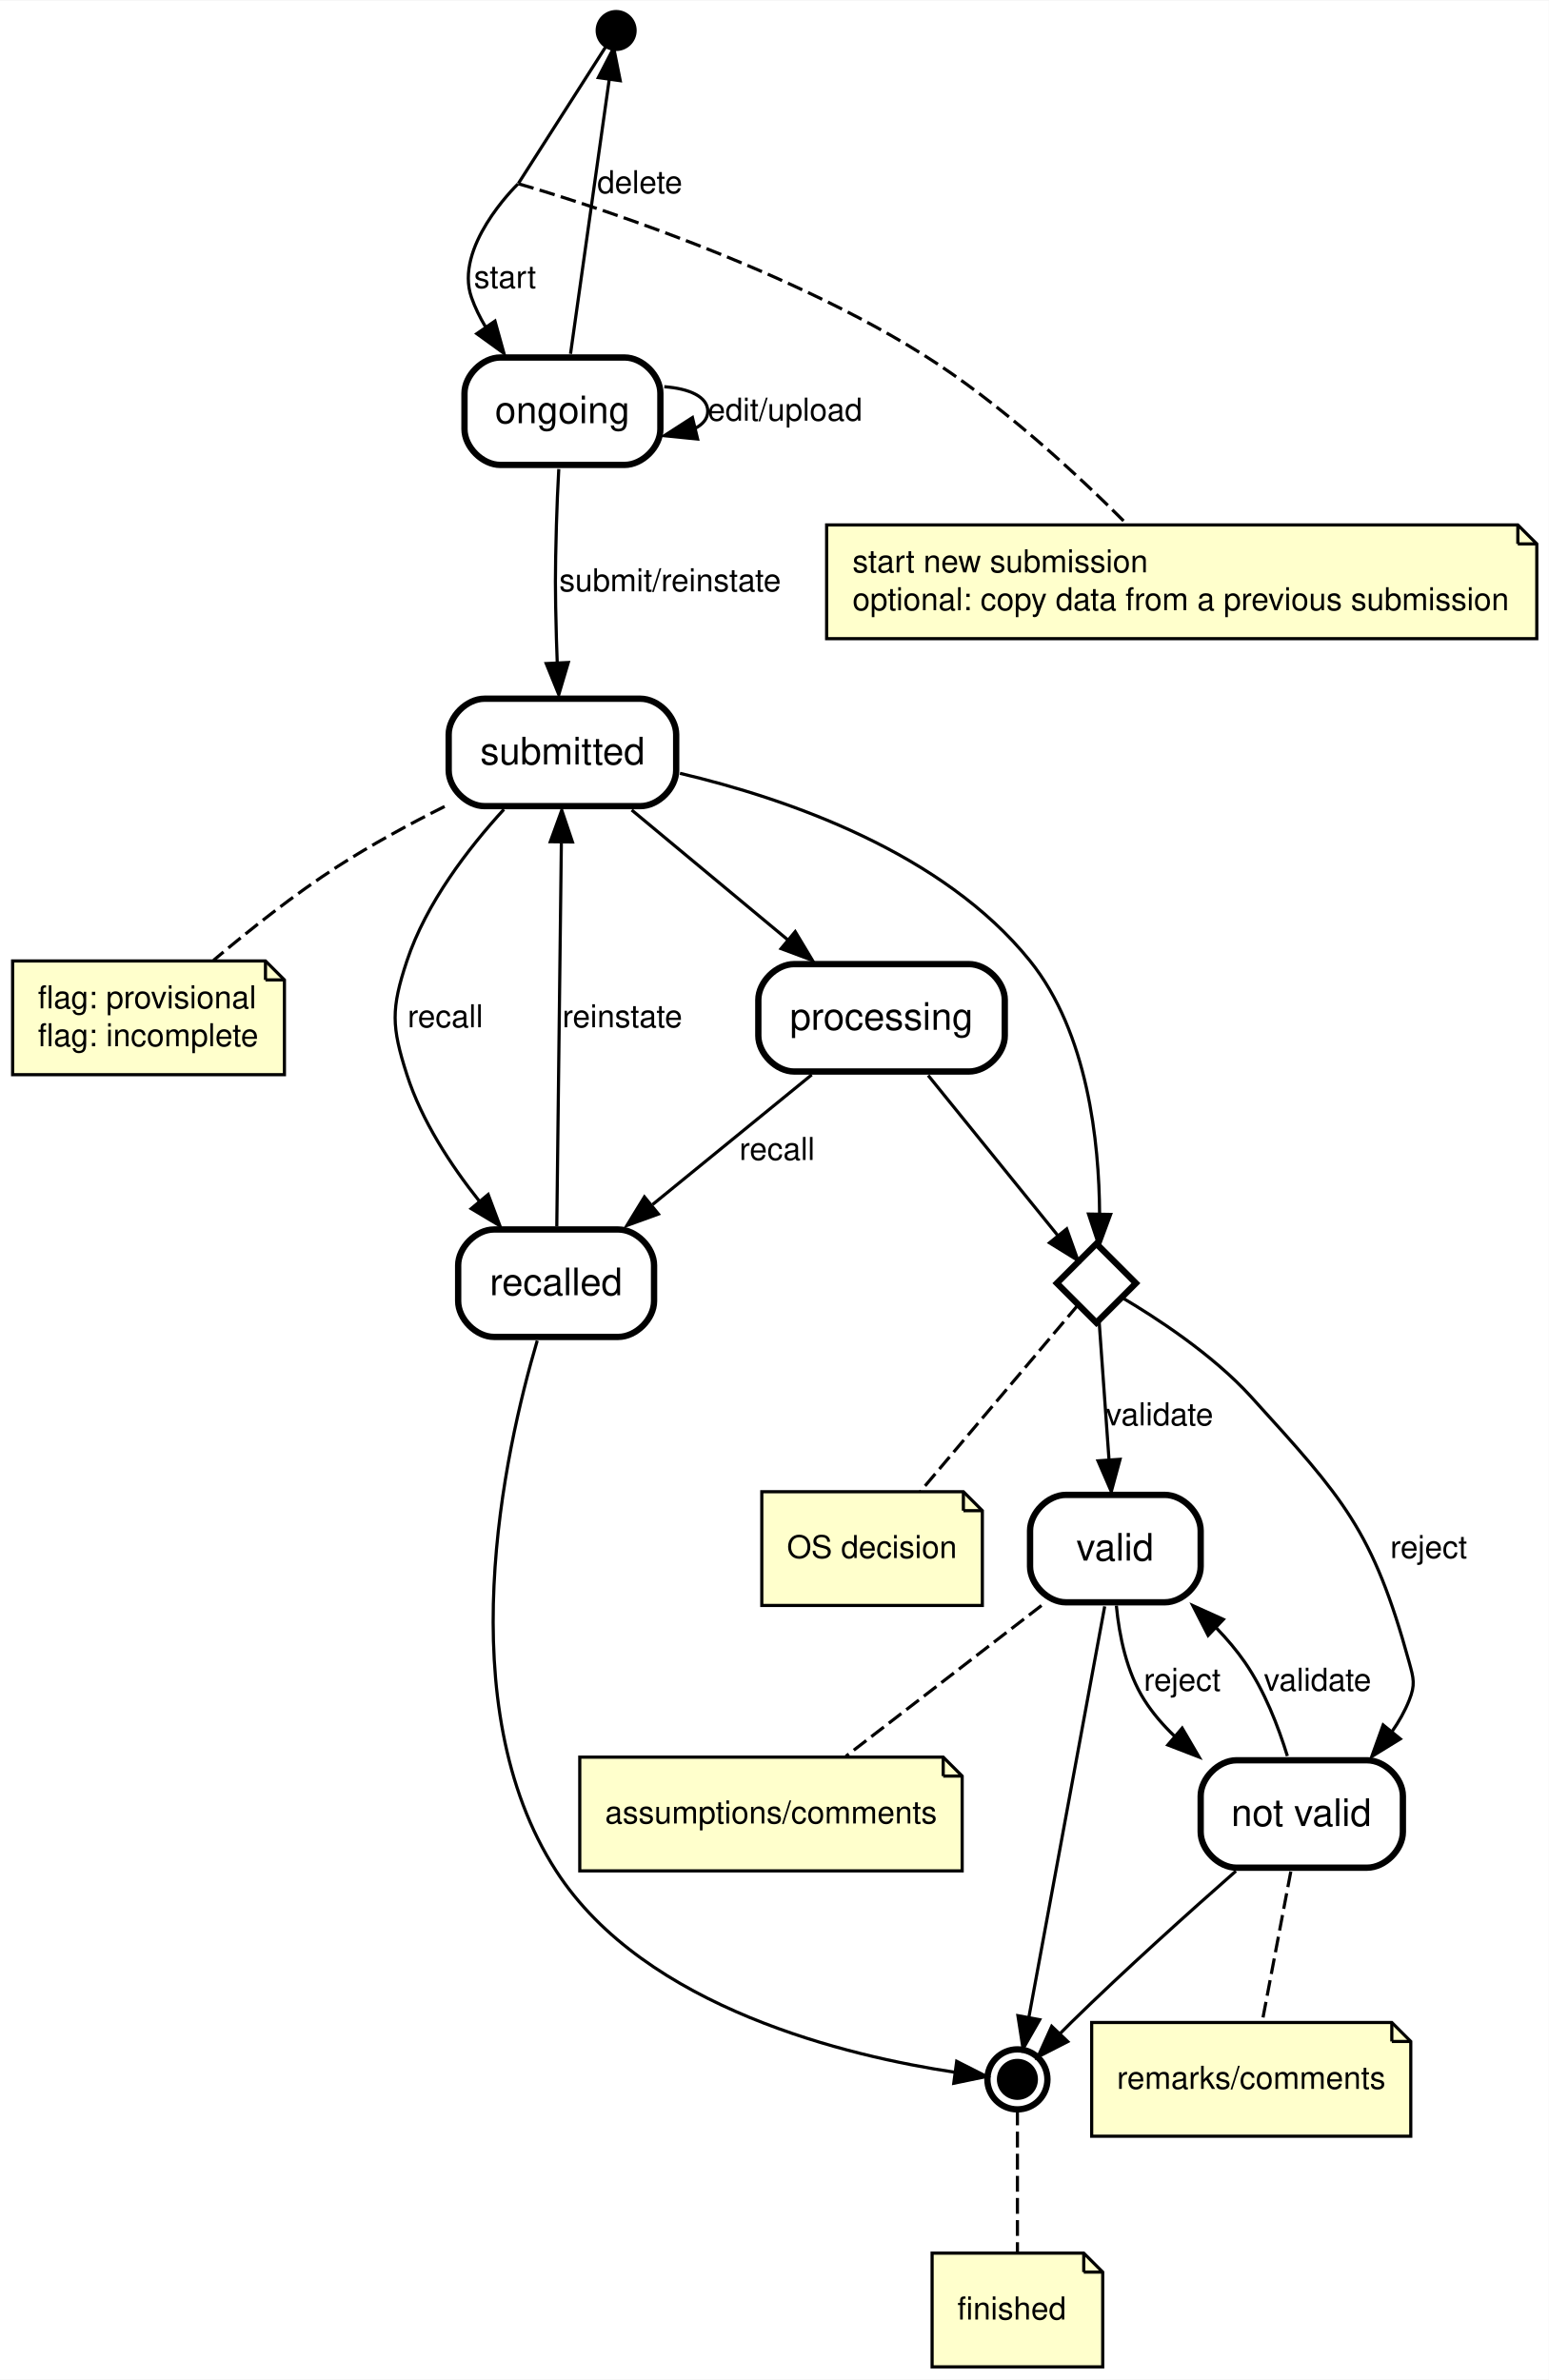
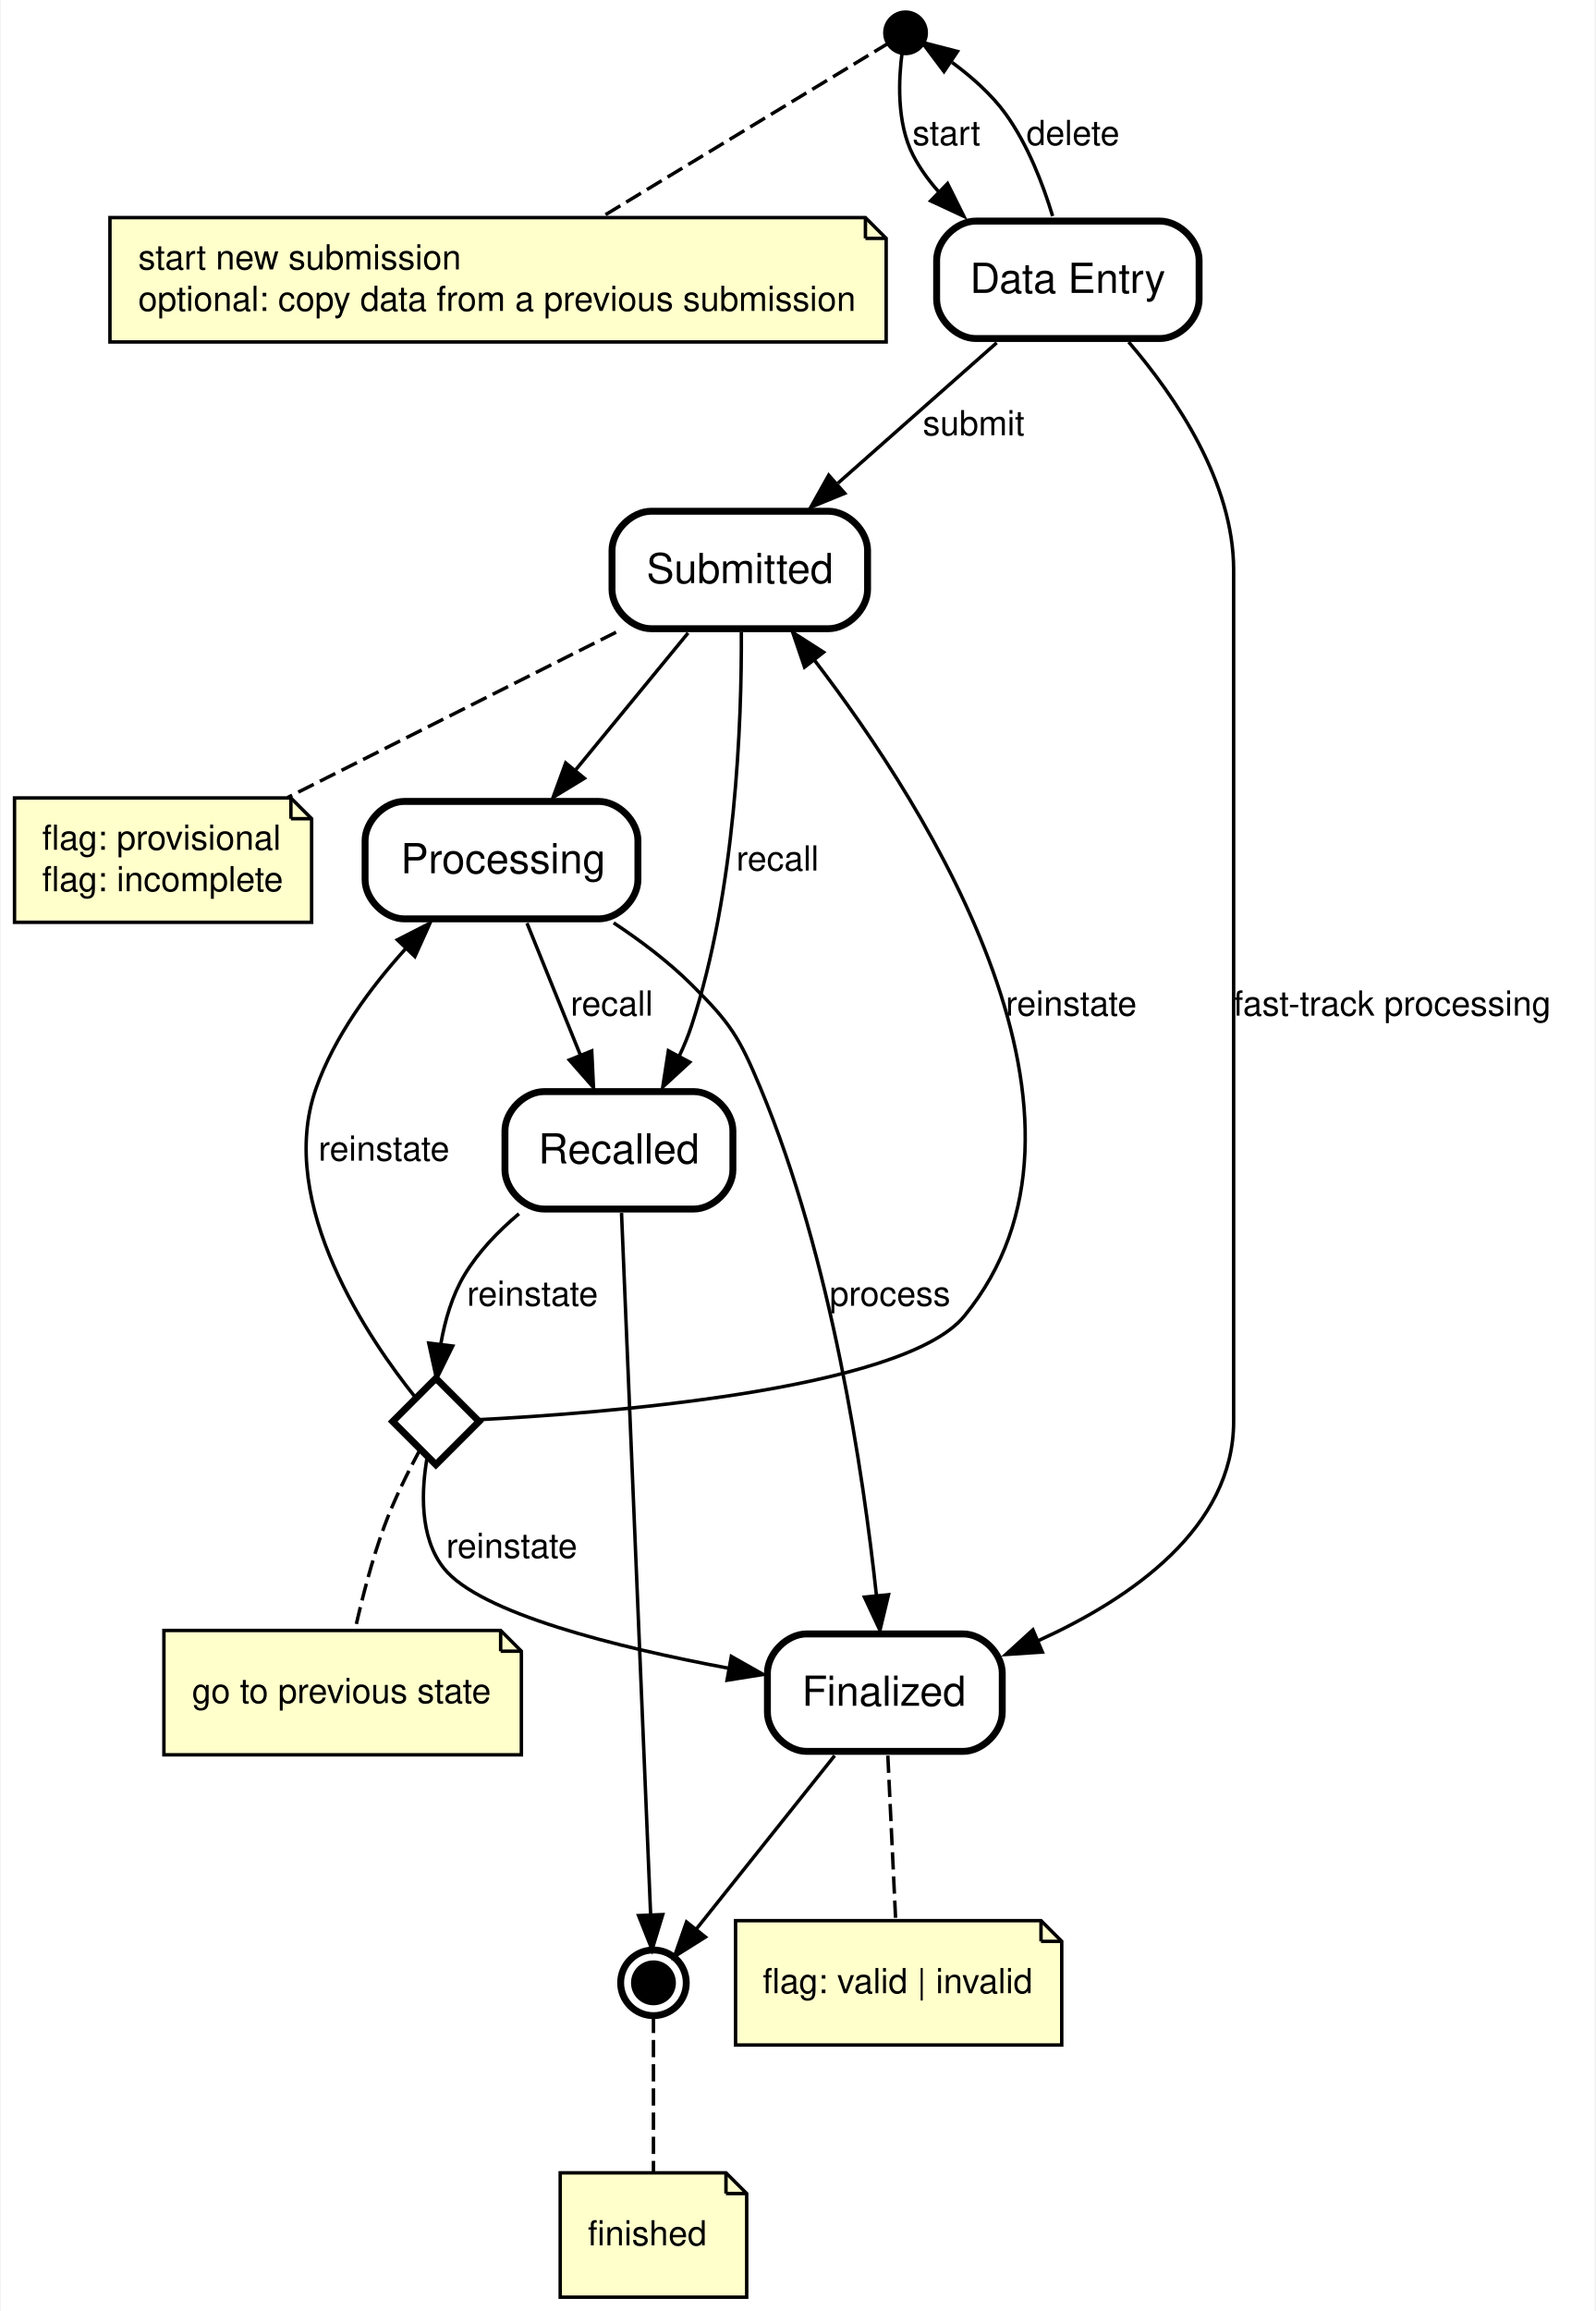
- <svg xmlns="http://www.w3.org/2000/svg" width="490pt" height="753pt" viewBox="0.00 0.00 490.20 753.00">
-   <g id="graph0" class="graph" transform="scale(1 1) rotate(0) translate(4 749)">
-     <polygon fill="#ffffff" stroke="transparent" points="-4,4 -4,-749 486.198,-749 486.198,4 -4,4" />
+ <svg xmlns="http://www.w3.org/2000/svg" width="462pt" height="669pt" viewBox="0.00 0.00 461.58 669.00">
+   <g id="graph0" class="graph" transform="scale(1 1) rotate(0) translate(4 665)">
+     <polygon fill="#ffffff" stroke="transparent" points="-4,4 -4,-665 457.579,-665 457.579,4 -4,4" />
    <g id="node1" class="node">
-       <ellipse fill="#000000" stroke="#000000" stroke-width="2" cx="191.007" cy="-739.5" rx="5.5" ry="5.5" />
+       <ellipse fill="#000000" stroke="#000000" stroke-width="2" cx="258.007" cy="-655.5" rx="5.5" ry="5.5" />
+     </g>
+     <g id="node4" class="node">
+       <polygon fill="#ffffff" stroke="transparent" stroke-width="2" points="344.007,-602 266.007,-602 266.007,-566 344.007,-566 344.007,-602" />
+       <text text-anchor="start" x="276.669" y="-580.2" font-family="Helvetica,sans-Serif" font-size="12.00" fill="#000000">Data Entry</text>
+       <path fill="none" stroke="#000000" stroke-width="2" d="M278.341,-567C278.341,-567 331.674,-567 331.674,-567 337.341,-567 343.007,-572.667 343.007,-578.333 343.007,-578.333 343.007,-589.667 343.007,-589.667 343.007,-595.333 337.341,-601 331.674,-601 331.674,-601 278.341,-601 278.341,-601 272.674,-601 267.007,-595.333 267.007,-589.667 267.007,-589.667 267.007,-578.333 267.007,-578.333 267.007,-572.667 272.674,-567 278.341,-567" />
    </g>
    <g id="edge7" class="edge">
-       <path fill="none" stroke="#000000" d="M187.922,-734.672C180.326,-722.788 161.25,-692.944 160.065,-691.091" />
+       <path fill="none" stroke="#000000" d="M257.023,-649.843C256.034,-642.512 255.281,-629.54 260.224,-620 262.186,-616.213 264.742,-612.688 267.638,-609.441" />
+       <polygon fill="#000000" stroke="#000000" points="270.168,-611.863 274.895,-602.381 265.286,-606.846 270.168,-611.863" />
+       <text text-anchor="start" x="260.007" y="-623" font-family="Helvetica,sans-Serif" font-size="10.00" fill="#000000">start   </text>
+     </g>
+     <g id="node9" class="node">
+       <polygon fill="#ffffcc" stroke="#000000" points="246.389,-602 27.626,-602 27.626,-566 252.389,-566 252.389,-596 246.389,-602" />
+       <polyline fill="none" stroke="#000000" points="246.389,-602 246.389,-596 " />
+       <polyline fill="none" stroke="#000000" points="252.389,-596 246.389,-596 " />
+       <text text-anchor="start" x="35.817" y="-587" font-family="Helvetica,sans-Serif" font-size="10.00" fill="#000000">start new submission</text>
+       <text text-anchor="start" x="35.817" y="-575" font-family="Helvetica,sans-Serif" font-size="10.00" fill="#000000">optional: copy data from a previous submission</text>
+     </g>
+     <g id="edge2" class="edge">
+       <path fill="none" stroke="#000000" stroke-dasharray="5,2" d="M253.236,-652.609C239.395,-644.222 198.403,-619.384 169.745,-602.019" />
    </g>
    <g id="node2" class="node">
-       <polygon fill="#ffffff" stroke="transparent" stroke-width="2" points="211.007,-529 137.007,-529 137.007,-493 211.007,-493 211.007,-529" />
-       <text text-anchor="start" x="148.002" y="-507.2" font-family="Helvetica,sans-Serif" font-size="12.00" fill="#000000">submitted</text>
-       <path fill="none" stroke="#000000" stroke-width="2" d="M149.341,-494C149.341,-494 198.674,-494 198.674,-494 204.341,-494 210.007,-499.667 210.007,-505.333 210.007,-505.333 210.007,-516.667 210.007,-516.667 210.007,-522.333 204.341,-528 198.674,-528 198.674,-528 149.341,-528 149.341,-528 143.674,-528 138.007,-522.333 138.007,-516.667 138.007,-516.667 138.007,-505.333 138.007,-505.333 138.007,-499.667 143.674,-494 149.341,-494" />
+       <polygon fill="#ffffff" stroke="transparent" stroke-width="2" points="248.007,-518 172.007,-518 172.007,-482 248.007,-482 248.007,-518" />
+       <text text-anchor="start" x="183.001" y="-496.2" font-family="Helvetica,sans-Serif" font-size="12.00" fill="#000000">Submitted</text>
+       <path fill="none" stroke="#000000" stroke-width="2" d="M184.341,-483C184.341,-483 235.674,-483 235.674,-483 241.341,-483 247.007,-488.667 247.007,-494.333 247.007,-494.333 247.007,-505.667 247.007,-505.667 247.007,-511.333 241.341,-517 235.674,-517 235.674,-517 184.341,-517 184.341,-517 178.674,-517 173.007,-511.333 173.007,-505.667 173.007,-505.667 173.007,-494.333 173.007,-494.333 173.007,-488.667 178.674,-483 184.341,-483" />
+     </g>
+     <g id="node5" class="node">
+       <polygon fill="#ffffff" stroke="transparent" stroke-width="2" points="181.507,-434 100.507,-434 100.507,-398 181.507,-398 181.507,-434" />
+       <text text-anchor="start" x="111.836" y="-412.2" font-family="Helvetica,sans-Serif" font-size="12.00" fill="#000000">Processing</text>
+       <path fill="none" stroke="#000000" stroke-width="2" d="M112.841,-399C112.841,-399 169.174,-399 169.174,-399 174.841,-399 180.507,-404.667 180.507,-410.333 180.507,-410.333 180.507,-421.667 180.507,-421.667 180.507,-427.333 174.841,-433 169.174,-433 169.174,-433 112.841,-433 112.841,-433 107.174,-433 101.507,-427.333 101.507,-421.667 101.507,-421.667 101.507,-410.333 101.507,-410.333 101.507,-404.667 107.174,-399 112.841,-399" />
+     </g>
+     <g id="edge11" class="edge">
+       <path fill="none" stroke="#000000" d="M195.036,-481.773C185.542,-470.215 173.106,-455.076 162.559,-442.236" />
+       <polygon fill="#000000" stroke="#000000" points="165.002,-439.697 155.95,-434.191 159.593,-444.14 165.002,-439.697" />
+       <text text-anchor="middle" x="181.397" y="-455" font-family="Helvetica,sans-Serif" font-size="10.00" fill="#000000"> </text>
    </g>
    <g id="node6" class="node">
-       <polygon fill="#ffffff" stroke="transparent" stroke-width="2" points="204.007,-361 140.007,-361 140.007,-325 204.007,-325 204.007,-361" />
-       <text text-anchor="start" x="151.006" y="-339.2" font-family="Helvetica,sans-Serif" font-size="12.00" fill="#000000">recalled</text>
-       <path fill="none" stroke="#000000" stroke-width="2" d="M152.341,-326C152.341,-326 191.674,-326 191.674,-326 197.341,-326 203.007,-331.667 203.007,-337.333 203.007,-337.333 203.007,-348.667 203.007,-348.667 203.007,-354.333 197.341,-360 191.674,-360 191.674,-360 152.341,-360 152.341,-360 146.674,-360 141.007,-354.333 141.007,-348.667 141.007,-348.667 141.007,-337.333 141.007,-337.333 141.007,-331.667 146.674,-326 152.341,-326" />
+       <polygon fill="#ffffff" stroke="transparent" stroke-width="2" points="209.007,-350 141.007,-350 141.007,-314 209.007,-314 209.007,-350" />
+       <text text-anchor="start" x="151.672" y="-328.2" font-family="Helvetica,sans-Serif" font-size="12.00" fill="#000000">Recalled</text>
+       <path fill="none" stroke="#000000" stroke-width="2" d="M153.341,-315C153.341,-315 196.674,-315 196.674,-315 202.341,-315 208.007,-320.667 208.007,-326.333 208.007,-326.333 208.007,-337.667 208.007,-337.667 208.007,-343.333 202.341,-349 196.674,-349 196.674,-349 153.341,-349 153.341,-349 147.674,-349 142.007,-343.333 142.007,-337.667 142.007,-337.667 142.007,-326.333 142.007,-326.333 142.007,-320.667 147.674,-315 153.341,-315" />
+     </g>
+     <g id="edge12" class="edge">
+       <path fill="none" stroke="#000000" d="M210.458,-481.996C210.584,-456.115 208.861,-407.197 196.007,-368 195.047,-365.069 193.823,-362.117 192.452,-359.23" />
+       <polygon fill="#000000" stroke="#000000" points="195.505,-357.517 187.706,-350.346 189.331,-360.815 195.505,-357.517" />
+       <text text-anchor="start" x="209.007" y="-413" font-family="Helvetica,sans-Serif" font-size="10.00" fill="#000000">recall   </text>
+     </g>
+     <g id="node10" class="node">
+       <polygon fill="#ffffcc" stroke="#000000" points="80.022,-434 -.007,-434 -.007,-398 86.022,-398 86.022,-428 80.022,-434" />
+       <polyline fill="none" stroke="#000000" points="80.022,-434 80.022,-428 " />
+       <polyline fill="none" stroke="#000000" points="86.022,-428 80.022,-428 " />
+       <text text-anchor="start" x="8" y="-419" font-family="Helvetica,sans-Serif" font-size="10.00" fill="#000000">flag: provisional</text>
+       <text text-anchor="start" x="8" y="-407" font-family="Helvetica,sans-Serif" font-size="10.00" fill="#000000">flag: incomplete</text>
+     </g>
+     <g id="edge3" class="edge">
+       <path fill="none" stroke="#000000" stroke-dasharray="5,2" d="M174.182,-481.98C146.101,-467.855 107.201,-448.289 79.062,-434.135" />
+     </g>
+     <g id="node3" class="node">
+       <polygon fill="#ffffff" stroke="transparent" stroke-width="2" points="287.007,-193 217.007,-193 217.007,-157 287.007,-157 287.007,-193" />
+       <text text-anchor="start" x="228.006" y="-171.2" font-family="Helvetica,sans-Serif" font-size="12.00" fill="#000000">Finalized</text>
+       <path fill="none" stroke="#000000" stroke-width="2" d="M229.341,-158C229.341,-158 274.674,-158 274.674,-158 280.341,-158 286.007,-163.667 286.007,-169.333 286.007,-169.333 286.007,-180.667 286.007,-180.667 286.007,-186.333 280.341,-192 274.674,-192 274.674,-192 229.341,-192 229.341,-192 223.674,-192 218.007,-186.333 218.007,-180.667 218.007,-180.667 218.007,-169.333 218.007,-169.333 218.007,-163.667 223.674,-158 229.341,-158" />
+     </g>
+     <g id="node8" class="node">
+       <ellipse fill="#000000" stroke="#000000" stroke-width="2" cx="185.007" cy="-91" rx="5.5" ry="5.5" />
+       <ellipse fill="none" stroke="#000000" stroke-width="2" cx="185.007" cy="-91" rx="9.5" ry="9.5" />
+     </g>
+     <g id="edge20" class="edge">
+       <path fill="none" stroke="#000000" d="M237.47,-156.773C225.486,-141.749 208.675,-120.672 197.34,-106.462" />
+       <polygon fill="#000000" stroke="#000000" points="200.054,-104.252 191.083,-98.617 194.582,-108.617 200.054,-104.252" />
+       <text text-anchor="middle" x="223.397" y="-130" font-family="Helvetica,sans-Serif" font-size="10.00" fill="#000000"> </text>
+     </g>
+     <g id="node11" class="node">
+       <polygon fill="#ffffcc" stroke="#000000" points="297.229,-109 208.786,-109 208.786,-73 303.229,-73 303.229,-103 297.229,-109" />
+       <polyline fill="none" stroke="#000000" points="297.229,-109 297.229,-103 " />
+       <polyline fill="none" stroke="#000000" points="303.229,-103 297.229,-103 " />
+       <text text-anchor="start" x="216.647" y="-88" font-family="Helvetica,sans-Serif" font-size="10.00" fill="#000000">flag: valid | invalid</text>
+     </g>
+     <g id="edge4" class="edge">
+       <path fill="none" stroke="#000000" stroke-dasharray="5,2" d="M252.875,-156.773C253.546,-142.684 254.471,-123.272 255.141,-109.191" />
+     </g>
+     <g id="edge8" class="edge">
+       <path fill="none" stroke="#000000" d="M300.592,-602.445C297.74,-611.876 293.354,-623.19 287.007,-632 282.841,-637.784 276.901,-642.936 271.48,-646.932" />
+       <polygon fill="#000000" stroke="#000000" points="269.14,-644.287 262.781,-652.761 273.036,-650.102 269.14,-644.287" />
+       <text text-anchor="start" x="293.007" y="-623" font-family="Helvetica,sans-Serif" font-size="10.00" fill="#000000">delete   </text>
+     </g>
+     <g id="edge9" class="edge">
+       <path fill="none" stroke="#000000" d="M284.394,-565.773C270.949,-553.885 253.219,-538.208 238.441,-525.141" />
+       <polygon fill="#000000" stroke="#000000" points="240.391,-522.193 230.581,-518.191 235.754,-527.437 240.391,-522.193" />
+       <text text-anchor="start" x="263.007" y="-539" font-family="Helvetica,sans-Serif" font-size="10.00" fill="#000000">submit   </text>
+     </g>
+     <g id="edge10" class="edge">
+       <path fill="none" stroke="#000000" d="M322.608,-565.999C336.308,-550.03 353.007,-525.362 353.007,-500 353.007,-500 353.007,-500 353.007,-253.5 353.007,-222.807 323.571,-202.375 296.481,-190.071" />
+       <polygon fill="#000000" stroke="#000000" points="297.621,-186.752 287.049,-186.054 294.878,-193.192 297.621,-186.752" />
+       <text text-anchor="start" x="353.007" y="-371" font-family="Helvetica,sans-Serif" font-size="10.00" fill="#000000">fast-track processing   </text>
+     </g>
+     <g id="edge17" class="edge">
+       <path fill="none" stroke="#000000" d="M173.484,-397.847C181.332,-392.651 189.363,-386.589 196.007,-380 207.386,-368.717 209.834,-364.788 216.007,-350 236.582,-300.712 245.766,-238.557 249.574,-203.142" />
+       <polygon fill="#000000" stroke="#000000" points="253.07,-203.353 250.59,-193.053 246.105,-202.652 253.07,-203.353" />
+       <text text-anchor="start" x="236.007" y="-287" font-family="Helvetica,sans-Serif" font-size="10.00" fill="#000000">process   </text>
+     </g>
+     <g id="edge16" class="edge">
+       <path fill="none" stroke="#000000" d="M148.385,-397.773C152.885,-386.656 158.726,-372.224 163.79,-359.713" />
+       <polygon fill="#000000" stroke="#000000" points="167.137,-360.774 167.644,-350.191 160.648,-358.147 167.137,-360.774" />
+       <text text-anchor="start" x="161.007" y="-371" font-family="Helvetica,sans-Serif" font-size="10.00" fill="#000000">recall   </text>
+     </g>
+     <g id="node7" class="node">
+       <polygon fill="#ffffff" stroke="#000000" stroke-width="2" points="122.007,-266 109.507,-253.5 122.007,-241 134.507,-253.5 122.007,-266" />
+       <text text-anchor="middle" x="122.007" y="-250.5" font-family="Helvetica,sans-Serif" font-size="10.00" fill="#000000"> </text>
+     </g>
+     <g id="edge18" class="edge">
+       <path fill="none" stroke="#000000" d="M146.067,-313.638C140.059,-308.593 134.343,-302.652 130.328,-296 126.709,-290.001 124.621,-282.738 123.431,-275.926" />
+       <polygon fill="#000000" stroke="#000000" points="126.886,-275.345 122.207,-265.839 119.937,-276.188 126.886,-275.345" />
+       <text text-anchor="start" x="131.007" y="-287" font-family="Helvetica,sans-Serif" font-size="10.00" fill="#000000">reinstate   </text>
+     </g>
+     <g id="edge19" class="edge">
+       <path fill="none" stroke="#000000" d="M175.759,-313.886C177.593,-269.685 182.286,-156.578 184.189,-110.739" />
+       <polygon fill="#000000" stroke="#000000" points="187.691,-110.754 184.608,-100.617 180.697,-110.463 187.691,-110.754" />
+       <text text-anchor="middle" x="181.397" y="-214" font-family="Helvetica,sans-Serif" font-size="10.00" fill="#000000"> </text>
    </g>
    <g id="edge13" class="edge">
-       <path fill="none" stroke="#000000" d="M155.487,-492.979C144.219,-480.667 130.863,-463.315 124.785,-445 119.746,-429.814 119.897,-424.235 124.785,-409 129.462,-394.426 138.673,-380.337 147.728,-368.945" />
-       <polygon fill="#000000" stroke="#000000" points="150.506,-371.078 154.226,-361.158 145.132,-366.593 150.506,-371.078" />
-       <text text-anchor="start" x="125.007" y="-424" font-family="Helvetica,sans-Serif" font-size="10.00" fill="#000000">recall   </text>
+       <path fill="none" stroke="#000000" d="M134.243,-254.018C167.304,-255.698 257.142,-262.222 275.007,-284 321.558,-340.746 265.109,-430.177 231.524,-474.019" />
+       <polygon fill="#000000" stroke="#000000" points="228.757,-471.875 225.349,-481.907 234.269,-476.19 228.757,-471.875" />
+       <text text-anchor="start" x="287.007" y="-371" font-family="Helvetica,sans-Serif" font-size="10.00" fill="#000000">reinstate   </text>
    </g>
-     <g id="node7" class="node">
-       <polygon fill="#ffffff" stroke="transparent" stroke-width="2" points="315.007,-445 235.007,-445 235.007,-409 315.007,-409 315.007,-445" />
-       <text text-anchor="start" x="246.002" y="-423.2" font-family="Helvetica,sans-Serif" font-size="12.00" fill="#000000">processing</text>
-       <path fill="none" stroke="#000000" stroke-width="2" d="M247.341,-410C247.341,-410 302.674,-410 302.674,-410 308.341,-410 314.007,-415.667 314.007,-421.333 314.007,-421.333 314.007,-432.667 314.007,-432.667 314.007,-438.333 308.341,-444 302.674,-444 302.674,-444 247.341,-444 247.341,-444 241.674,-444 236.007,-438.333 236.007,-432.667 236.007,-432.667 236.007,-421.333 236.007,-421.333 236.007,-415.667 241.674,-410 247.341,-410" />
+     <g id="edge15" class="edge">
+       <path fill="none" stroke="#000000" d="M119.495,-243.23C117.837,-233.811 117.123,-219.998 124.329,-211 134.754,-197.983 174.246,-188.172 206.582,-182.106" />
+       <polygon fill="#000000" stroke="#000000" points="207.561,-185.486 216.783,-180.269 206.321,-178.597 207.561,-185.486" />
+       <text text-anchor="start" x="125.007" y="-214" font-family="Helvetica,sans-Serif" font-size="10.00" fill="#000000">reinstate   </text>
    </g>
-     <g id="edge18" class="edge">
-       <path fill="none" stroke="#000000" d="M195.923,-492.773C210.349,-480.775 229.416,-464.917 245.214,-451.779" />
-       <polygon fill="#000000" stroke="#000000" points="247.684,-454.276 253.135,-445.191 243.208,-448.895 247.684,-454.276" />
-       <text text-anchor="middle" x="232.397" y="-466" font-family="Helvetica,sans-Serif" font-size="10.00" fill="#000000"> </text>
+     <g id="edge14" class="edge">
+       <path fill="none" stroke="#000000" d="M116.044,-260.517C103.279,-276.423 75.408,-316.45 87.329,-350 92.672,-365.039 103.069,-379.142 113.301,-390.419" />
+       <polygon fill="#000000" stroke="#000000" points="110.86,-392.931 120.295,-397.752 115.926,-388.099 110.86,-392.931" />
+       <text text-anchor="start" x="88.007" y="-329" font-family="Helvetica,sans-Serif" font-size="10.00" fill="#000000">reinstate   </text>
    </g>
-     <g id="node8" class="node">
-       <polygon fill="#ffffff" stroke="#000000" stroke-width="2" points="343.007,-355.5 330.507,-343 343.007,-330.5 355.507,-343 343.007,-355.5" />
-       <text text-anchor="middle" x="343.007" y="-340" font-family="Helvetica,sans-Serif" font-size="10.00" fill="#000000"> </text>
-     </g>
-     <g id="edge20" class="edge">
-       <path fill="none" stroke="#000000" d="M211.198,-504.39C245.251,-496.339 294.419,-479.314 322.007,-445 340.324,-422.218 343.881,-387.527 344.015,-365.057" />
-       <polygon fill="#000000" stroke="#000000" points="347.511,-364.771 343.845,-354.831 340.512,-364.887 347.511,-364.771" />
-       <text text-anchor="middle" x="339.397" y="-424" font-family="Helvetica,sans-Serif" font-size="10.00" fill="#000000"> </text>
-     </g>
-     <g id="node10" class="node">
-       <polygon fill="#ffffcc" stroke="#000000" points="80.022,-445 -.007,-445 -.007,-409 86.022,-409 86.022,-439 80.022,-445" />
-       <polyline fill="none" stroke="#000000" points="80.022,-445 80.022,-439 " />
-       <polyline fill="none" stroke="#000000" points="86.022,-439 80.022,-439 " />
-       <text text-anchor="start" x="8" y="-430" font-family="Helvetica,sans-Serif" font-size="10.00" fill="#000000">flag: provisional</text>
-       <text text-anchor="start" x="8" y="-418" font-family="Helvetica,sans-Serif" font-size="10.00" fill="#000000">flag: incomplete</text>
-     </g>
-     <g id="edge2" class="edge">
-       <path fill="none" stroke="#000000" stroke-dasharray="5,2" d="M136.722,-493.897C125.61,-488.325 113.582,-481.808 103.007,-475 89.211,-466.118 74.821,-454.69 63.593,-445.214" />
-     </g>
-     <g id="node3" class="node">
-       <polygon fill="#ffffff" stroke="transparent" stroke-width="2" points="377.007,-277 321.007,-277 321.007,-241 377.007,-241 377.007,-277" />
-       <text text-anchor="start" x="336.674" y="-255.2" font-family="Helvetica,sans-Serif" font-size="12.00" fill="#000000">valid</text>
-       <path fill="none" stroke="#000000" stroke-width="2" d="M333.341,-242C333.341,-242 364.674,-242 364.674,-242 370.341,-242 376.007,-247.667 376.007,-253.333 376.007,-253.333 376.007,-264.667 376.007,-264.667 376.007,-270.333 370.341,-276 364.674,-276 364.674,-276 333.341,-276 333.341,-276 327.674,-276 322.007,-270.333 322.007,-264.667 322.007,-264.667 322.007,-253.333 322.007,-253.333 322.007,-247.667 327.674,-242 333.341,-242" />
-     </g>
-     <g id="node4" class="node">
-       <polygon fill="#ffffff" stroke="transparent" stroke-width="2" points="441.007,-193 375.007,-193 375.007,-157 441.007,-157 441.007,-193" />
-       <text text-anchor="start" x="385.668" y="-171.2" font-family="Helvetica,sans-Serif" font-size="12.00" fill="#000000">not valid</text>
-       <path fill="none" stroke="#000000" stroke-width="2" d="M387.341,-158C387.341,-158 428.674,-158 428.674,-158 434.341,-158 440.007,-163.667 440.007,-169.333 440.007,-169.333 440.007,-180.667 440.007,-180.667 440.007,-186.333 434.341,-192 428.674,-192 428.674,-192 387.341,-192 387.341,-192 381.674,-192 376.007,-186.333 376.007,-180.667 376.007,-180.667 376.007,-169.333 376.007,-169.333 376.007,-163.667 381.674,-158 387.341,-158" />
-     </g>
-     <g id="edge24" class="edge">
-       <path fill="none" stroke="#000000" d="M349.323,-240.954C350.233,-231.413 352.572,-219.874 358.226,-211 360.845,-206.887 364.117,-203.095 367.725,-199.641" />
-       <polygon fill="#000000" stroke="#000000" points="370.149,-202.174 375.499,-193.029 365.614,-196.841 370.149,-202.174" />
-       <text text-anchor="start" x="358.007" y="-214" font-family="Helvetica,sans-Serif" font-size="10.00" fill="#000000">reject   </text>
-     </g>
-     <g id="node9" class="node">
-       <ellipse fill="#000000" stroke="#000000" stroke-width="2" cx="318.007" cy="-91" rx="5.5" ry="5.5" />
-       <ellipse fill="none" stroke="#000000" stroke-width="2" cx="318.007" cy="-91" rx="9.5" ry="9.5" />
-     </g>
-     <g id="edge16" class="edge">
-       <path fill="none" stroke="#000000" d="M345.631,-240.701C339.763,-208.903 327.733,-143.708 321.671,-110.854" />
-       <polygon fill="#000000" stroke="#000000" points="325.052,-109.889 319.796,-100.69 318.168,-111.159 325.052,-109.889" />
-       <text text-anchor="middle" x="337.397" y="-172" font-family="Helvetica,sans-Serif" font-size="10.00" fill="#000000"> </text>
-     </g>
-     <g id="node11" class="node">
-       <polygon fill="#ffffcc" stroke="#000000" points="294.522,-193 179.493,-193 179.493,-157 300.522,-157 300.522,-187 294.522,-193" />
-       <polyline fill="none" stroke="#000000" points="294.522,-193 294.522,-187 " />
-       <polyline fill="none" stroke="#000000" points="300.522,-187 294.522,-187 " />
-       <text text-anchor="start" x="187.5" y="-172" font-family="Helvetica,sans-Serif" font-size="10.00" fill="#000000">assumptions/comments</text>
-     </g>
-     <g id="edge3" class="edge">
-       <path fill="none" stroke="#000000" stroke-dasharray="5,2" d="M325.624,-240.98C307.358,-226.904 282.08,-207.423 263.728,-193.28" />
-     </g>
-     <g id="edge25" class="edge">
-       <path fill="none" stroke="#000000" d="M403.448,-193.343C400.556,-202.746 396.179,-214.066 390.007,-223 387.393,-226.785 384.295,-230.429 380.991,-233.85" />
-       <polygon fill="#000000" stroke="#000000" points="378.364,-231.519 373.537,-240.95 383.192,-236.588 378.364,-231.519" />
-       <text text-anchor="start" x="396.007" y="-214" font-family="Helvetica,sans-Serif" font-size="10.00" fill="#000000">validate   </text>
-     </g>
-     <g id="edge17" class="edge">
-       <path fill="none" stroke="#000000" d="M387.156,-156.931C372.334,-143.899 352.104,-125.729 335.007,-109 333.894,-107.91 332.755,-106.768 331.62,-105.611" />
-       <polygon fill="#000000" stroke="#000000" points="333.932,-102.963 324.502,-98.133 328.861,-107.789 333.932,-102.963" />
-       <text text-anchor="middle" x="367.397" y="-130" font-family="Helvetica,sans-Serif" font-size="10.00" fill="#000000"> </text>
+     <g id="edge1" class="edge">
+       <path fill="none" stroke="transparent" d="M129.603,-258.455C138.362,-261.972 148.507,-260.32 148.507,-253.5 148.507,-249.344 144.74,-247.107 139.815,-246.789" />
+       <polygon fill="transparent" stroke="transparent" points="138.866,-243.401 129.603,-248.545 140.052,-250.3 138.866,-243.401" />
    </g>
    <g id="node12" class="node">
-       <polygon fill="#ffffcc" stroke="#000000" points="436.505,-109 341.51,-109 341.51,-73 442.505,-73 442.505,-103 436.505,-109" />
-       <polyline fill="none" stroke="#000000" points="436.505,-109 436.505,-103 " />
-       <polyline fill="none" stroke="#000000" points="442.505,-103 436.505,-103 " />
-       <text text-anchor="start" x="349.509" y="-88" font-family="Helvetica,sans-Serif" font-size="10.00" fill="#000000">remarks/comments</text>
+       <polygon fill="#ffffcc" stroke="#000000" points="140.761,-193 43.254,-193 43.254,-157 146.761,-157 146.761,-187 140.761,-193" />
+       <polyline fill="none" stroke="#000000" points="140.761,-193 140.761,-187 " />
+       <polyline fill="none" stroke="#000000" points="146.761,-187 140.761,-187 " />
+       <text text-anchor="start" x="51.381" y="-172" font-family="Helvetica,sans-Serif" font-size="10.00" fill="#000000">go to previous state</text>
    </g>
-     <g id="edge4" class="edge">
-       <path fill="none" stroke="#000000" stroke-dasharray="5,2" d="M404.536,-156.773C401.852,-142.684 398.154,-123.272 395.473,-109.191" />
-     </g>
-     <g id="node5" class="node">
-       <polygon fill="#ffffff" stroke="transparent" stroke-width="2" points="206.007,-637 142.007,-637 142.007,-601 206.007,-601 206.007,-637" />
-       <text text-anchor="start" x="152.664" y="-615.2" font-family="Helvetica,sans-Serif" font-size="12.00" fill="#000000">ongoing</text>
-       <path fill="none" stroke="#000000" stroke-width="2" d="M154.341,-602C154.341,-602 193.674,-602 193.674,-602 199.341,-602 205.007,-607.667 205.007,-613.333 205.007,-613.333 205.007,-624.667 205.007,-624.667 205.007,-630.333 199.341,-636 193.674,-636 193.674,-636 154.341,-636 154.341,-636 148.674,-636 143.007,-630.333 143.007,-624.667 143.007,-624.667 143.007,-613.333 143.007,-613.333 143.007,-607.667 148.674,-602 154.341,-602" />
-     </g>
-     <g id="edge10" class="edge">
-       <path fill="none" stroke="#000000" d="M176.569,-637.154C179.906,-660.813 185.686,-701.781 188.826,-724.034" />
-       <polygon fill="#000000" stroke="#000000" points="185.37,-724.596 190.233,-734.009 192.302,-723.618 185.37,-724.596" />
-       <text text-anchor="start" x="185.007" y="-688" font-family="Helvetica,sans-Serif" font-size="10.00" fill="#000000">delete   </text>
-     </g>
-     <g id="edge11" class="edge">
-       <path fill="none" stroke="#000000" d="M172.852,-600.693C172.545,-595.024 172.256,-588.756 172.105,-583 171.682,-567.006 171.682,-562.994 172.105,-547 172.169,-544.572 172.257,-542.052 172.361,-539.525" />
-       <polygon fill="#000000" stroke="#000000" points="175.868,-539.463 172.852,-529.307 168.876,-539.127 175.868,-539.463" />
-       <text text-anchor="start" x="173.007" y="-562" font-family="Helvetica,sans-Serif" font-size="10.00" fill="#000000">submit/reinstate   </text>
-     </g>
-     <g id="edge12" class="edge">
-       <path fill="none" stroke="#000000" d="M206.25,-626.752C214.138,-626.178 220.007,-623.594 220.007,-619 220.007,-616.703 218.54,-614.909 216.087,-613.617" />
-       <polygon fill="#000000" stroke="#000000" points="216.792,-610.187 206.25,-611.248 215.153,-616.992 216.792,-610.187" />
-       <text text-anchor="start" x="220.007" y="-616" font-family="Helvetica,sans-Serif" font-size="10.00" fill="#000000">edit/upload   </text>
-     </g>
-     <g id="edge14" class="edge">
-       <path fill="none" stroke="#000000" d="M172.222,-361.022C172.568,-390.08 173.252,-447.532 173.666,-482.281" />
-       <polygon fill="#000000" stroke="#000000" points="170.171,-482.744 173.79,-492.701 177.17,-482.66 170.171,-482.744" />
-       <text text-anchor="start" x="174.007" y="-424" font-family="Helvetica,sans-Serif" font-size="10.00" fill="#000000">reinstate   </text>
-     </g>
-     <g id="edge15" class="edge">
-       <path fill="none" stroke="#000000" d="M166.03,-324.817C155.553,-289.312 138.037,-209.636 172.007,-157 200.208,-113.304 265.086,-98.23 298.03,-93.278" />
-       <polygon fill="#000000" stroke="#000000" points="298.789,-96.708 308.239,-91.918 297.864,-89.769 298.789,-96.708" />
-       <text text-anchor="middle" x="155.397" y="-214" font-family="Helvetica,sans-Serif" font-size="10.00" fill="#000000"> </text>
-     </g>
-     <g id="edge19" class="edge">
-       <path fill="none" stroke="#000000" d="M252.911,-408.98C238.213,-396.993 218.709,-381.087 202.534,-367.896" />
-       <polygon fill="#000000" stroke="#000000" points="204.384,-364.888 194.422,-361.28 199.96,-370.313 204.384,-364.888" />
-       <text text-anchor="start" x="230.007" y="-382" font-family="Helvetica,sans-Serif" font-size="10.00" fill="#000000">recall   </text>
-     </g>
-     <g id="edge21" class="edge">
-       <path fill="none" stroke="#000000" d="M289.762,-408.773C302.055,-393.589 319.351,-372.223 330.856,-358.011" />
-       <polygon fill="#000000" stroke="#000000" points="333.603,-360.18 337.175,-350.205 328.163,-355.775 333.603,-360.18" />
-       <text text-anchor="middle" x="314.397" y="-382" font-family="Helvetica,sans-Serif" font-size="10.00" fill="#000000"> </text>
-     </g>
-     <g id="edge22" class="edge">
-       <path fill="none" stroke="#000000" d="M343.842,-331.32C344.65,-320.002 345.908,-302.395 346.98,-287.387" />
-       <polygon fill="#000000" stroke="#000000" points="350.497,-287.27 347.719,-277.046 343.515,-286.771 350.497,-287.27" />
-       <text text-anchor="start" x="346.007" y="-298" font-family="Helvetica,sans-Serif" font-size="10.00" fill="#000000">validate   </text>
-     </g>
-     <g id="edge23" class="edge">
-       <path fill="none" stroke="#000000" d="M351.069,-338.472C361.462,-332.344 379.663,-320.601 392.007,-307 421.208,-274.829 430.484,-264.89 442.007,-223 443.422,-217.858 443.978,-215.956 442.007,-211 440.624,-207.52 438.727,-204.182 436.531,-201.038" />
-       <polygon fill="#000000" stroke="#000000" points="439.19,-198.761 430.168,-193.207 433.757,-203.175 439.19,-198.761" />
-       <text text-anchor="start" x="436.007" y="-256" font-family="Helvetica,sans-Serif" font-size="10.00" fill="#000000">reject   </text>
-     </g>
-     <g id="edge1" class="edge">
-       <path fill="none" stroke="transparent" d="M350.063,-348.52C358.939,-352.961 369.507,-351.121 369.507,-343 369.507,-337.924 365.379,-335.302 360.116,-335.134" />
-       <polygon fill="transparent" stroke="transparent" points="359.006,-331.799 350.063,-337.48 360.597,-338.615 359.006,-331.799" />
+     <g id="edge5" class="edge">
+       <path fill="none" stroke="#000000" stroke-dasharray="5,2" d="M117.447,-245.423C114.189,-239.392 109.889,-230.868 107.007,-223 103.463,-213.321 100.605,-202.169 98.568,-193.052" />
    </g>
    <g id="node13" class="node">
-       <polygon fill="#ffffcc" stroke="#000000" points="300.909,-277 237.106,-277 237.106,-241 306.909,-241 306.909,-271 300.909,-277" />
-       <polyline fill="none" stroke="#000000" points="300.909,-277 300.909,-271 " />
-       <polyline fill="none" stroke="#000000" points="306.909,-271 300.909,-271 " />
-       <text text-anchor="start" x="245.057" y="-256" font-family="Helvetica,sans-Serif" font-size="10.00" fill="#000000">OS decision</text>
-     </g>
-     <g id="edge5" class="edge">
-       <path fill="none" stroke="#000000" stroke-dasharray="5,2" d="M337.197,-336.126C326.401,-323.352 302.924,-295.577 287.292,-277.083" />
-     </g>
-     <g id="node14" class="node">
-       <polygon fill="#ffffcc" stroke="#000000" points="339.007,-36 291.007,-36 291.007,0 345.007,0 345.007,-30 339.007,-36" />
-       <polyline fill="none" stroke="#000000" points="339.007,-36 339.007,-30 " />
-       <polyline fill="none" stroke="#000000" points="345.007,-30 339.007,-30 " />
-       <text text-anchor="start" x="299.007" y="-15" font-family="Helvetica,sans-Serif" font-size="10.00" fill="#000000">finished</text>
+       <polygon fill="#ffffcc" stroke="#000000" points="206.007,-36 158.007,-36 158.007,0 212.007,0 212.007,-30 206.007,-36" />
+       <polyline fill="none" stroke="#000000" points="206.007,-36 206.007,-30 " />
+       <polyline fill="none" stroke="#000000" points="212.007,-30 206.007,-30 " />
+       <text text-anchor="start" x="166.007" y="-15" font-family="Helvetica,sans-Serif" font-size="10.00" fill="#000000">finished</text>
    </g>
    <g id="edge6" class="edge">
-       <path fill="none" stroke="#000000" stroke-dasharray="5,2" d="M318.007,-81.457C318.007,-70.017 318.007,-50.595 318.007,-36.244" />
-     </g>
-     <g id="edge8" class="edge">
-       <path fill="none" stroke="#000000" d="M159.949,-690.943C158.751,-689.773 139.68,-670.812 145.225,-655 146.337,-651.828 147.858,-648.729 149.626,-645.762" />
-       <polygon fill="#000000" stroke="#000000" points="152.658,-647.532 155.5,-637.326 146.913,-643.533 152.658,-647.532" />
-       <text text-anchor="start" x="146.007" y="-658" font-family="Helvetica,sans-Serif" font-size="10.00" fill="#000000">start   </text>
-     </g>
-     <g id="node16" class="node">
-       <polygon fill="#ffffcc" stroke="#000000" points="476.389,-583 257.626,-583 257.626,-547 482.389,-547 482.389,-577 476.389,-583" />
-       <polyline fill="none" stroke="#000000" points="476.389,-583 476.389,-577 " />
-       <polyline fill="none" stroke="#000000" points="482.389,-577 476.389,-577 " />
-       <text text-anchor="start" x="265.817" y="-568" font-family="Helvetica,sans-Serif" font-size="10.00" fill="#000000">start new submission</text>
-       <text text-anchor="start" x="265.817" y="-556" font-family="Helvetica,sans-Serif" font-size="10.00" fill="#000000">optional: copy data from a previous submission</text>
-     </g>
-     <g id="edge9" class="edge">
-       <path fill="none" stroke="#000000" stroke-dasharray="5,2" d="M160.063,-690.985C162.367,-690.334 236.508,-669.279 288.007,-637 312.568,-621.606 337.061,-598.895 352.794,-583.111" />
+       <path fill="none" stroke="#000000" stroke-dasharray="5,2" d="M185.007,-81.457C185.007,-70.017 185.007,-50.595 185.007,-36.244" />
    </g>
  </g>
</svg>
